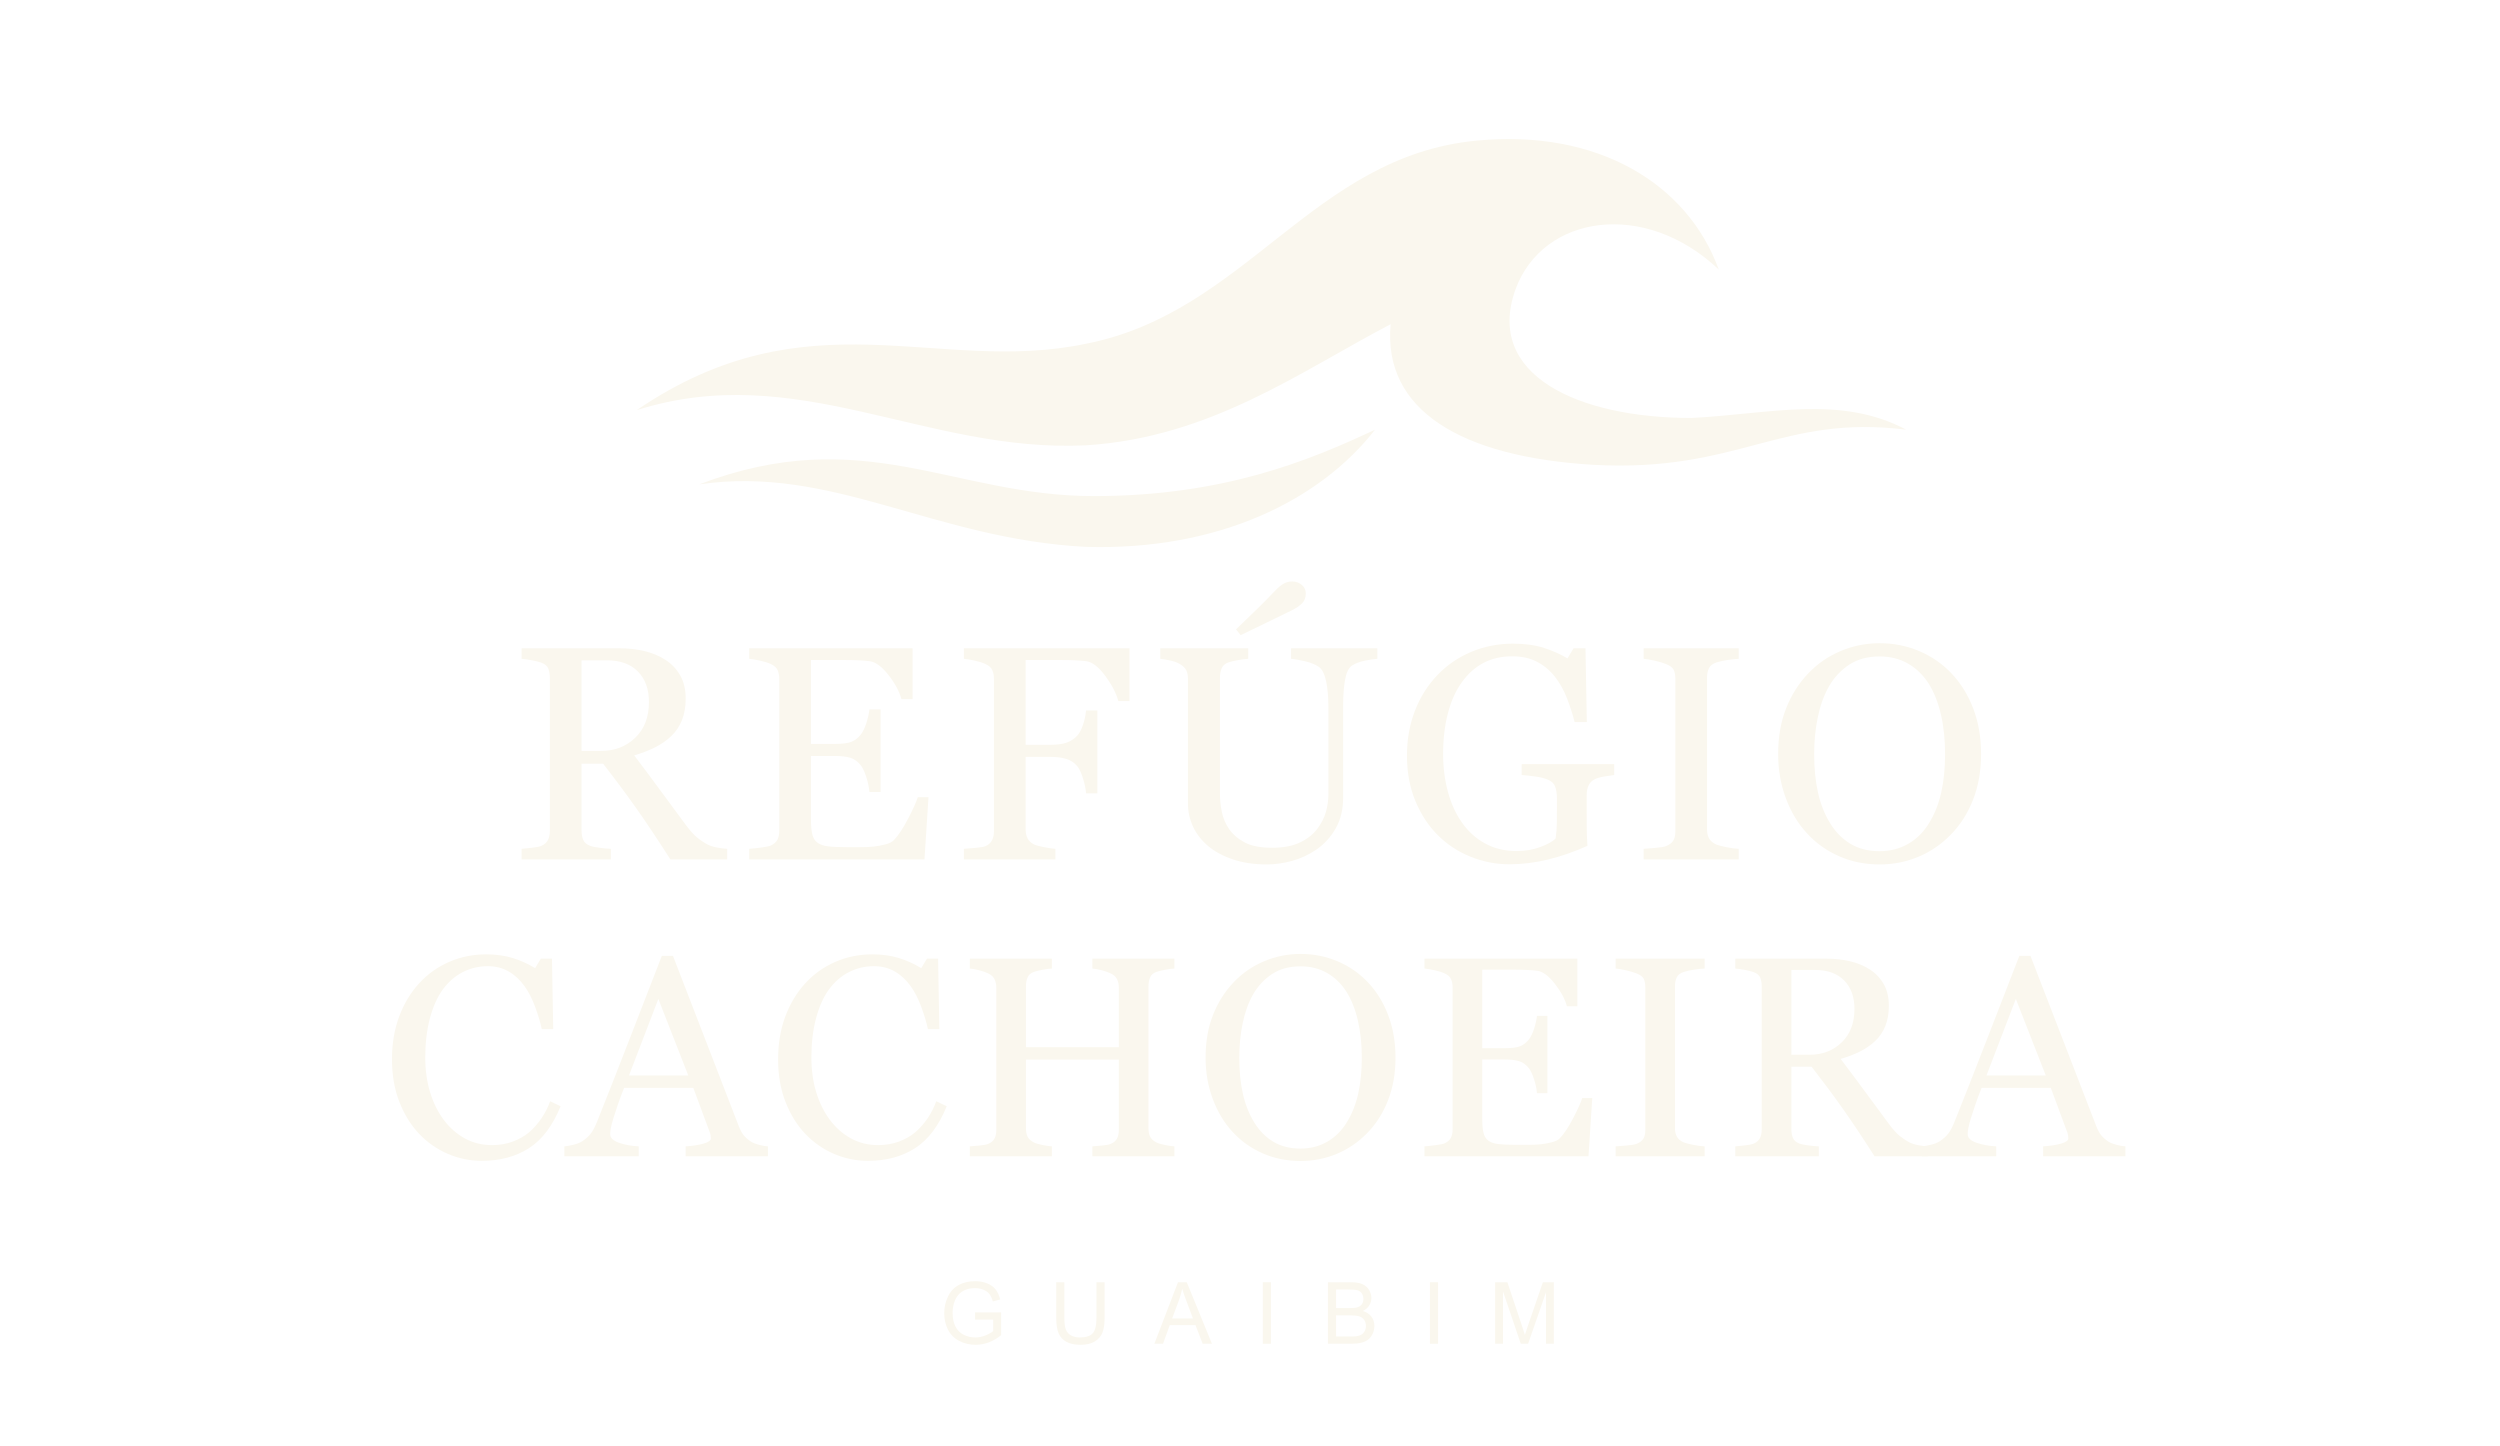
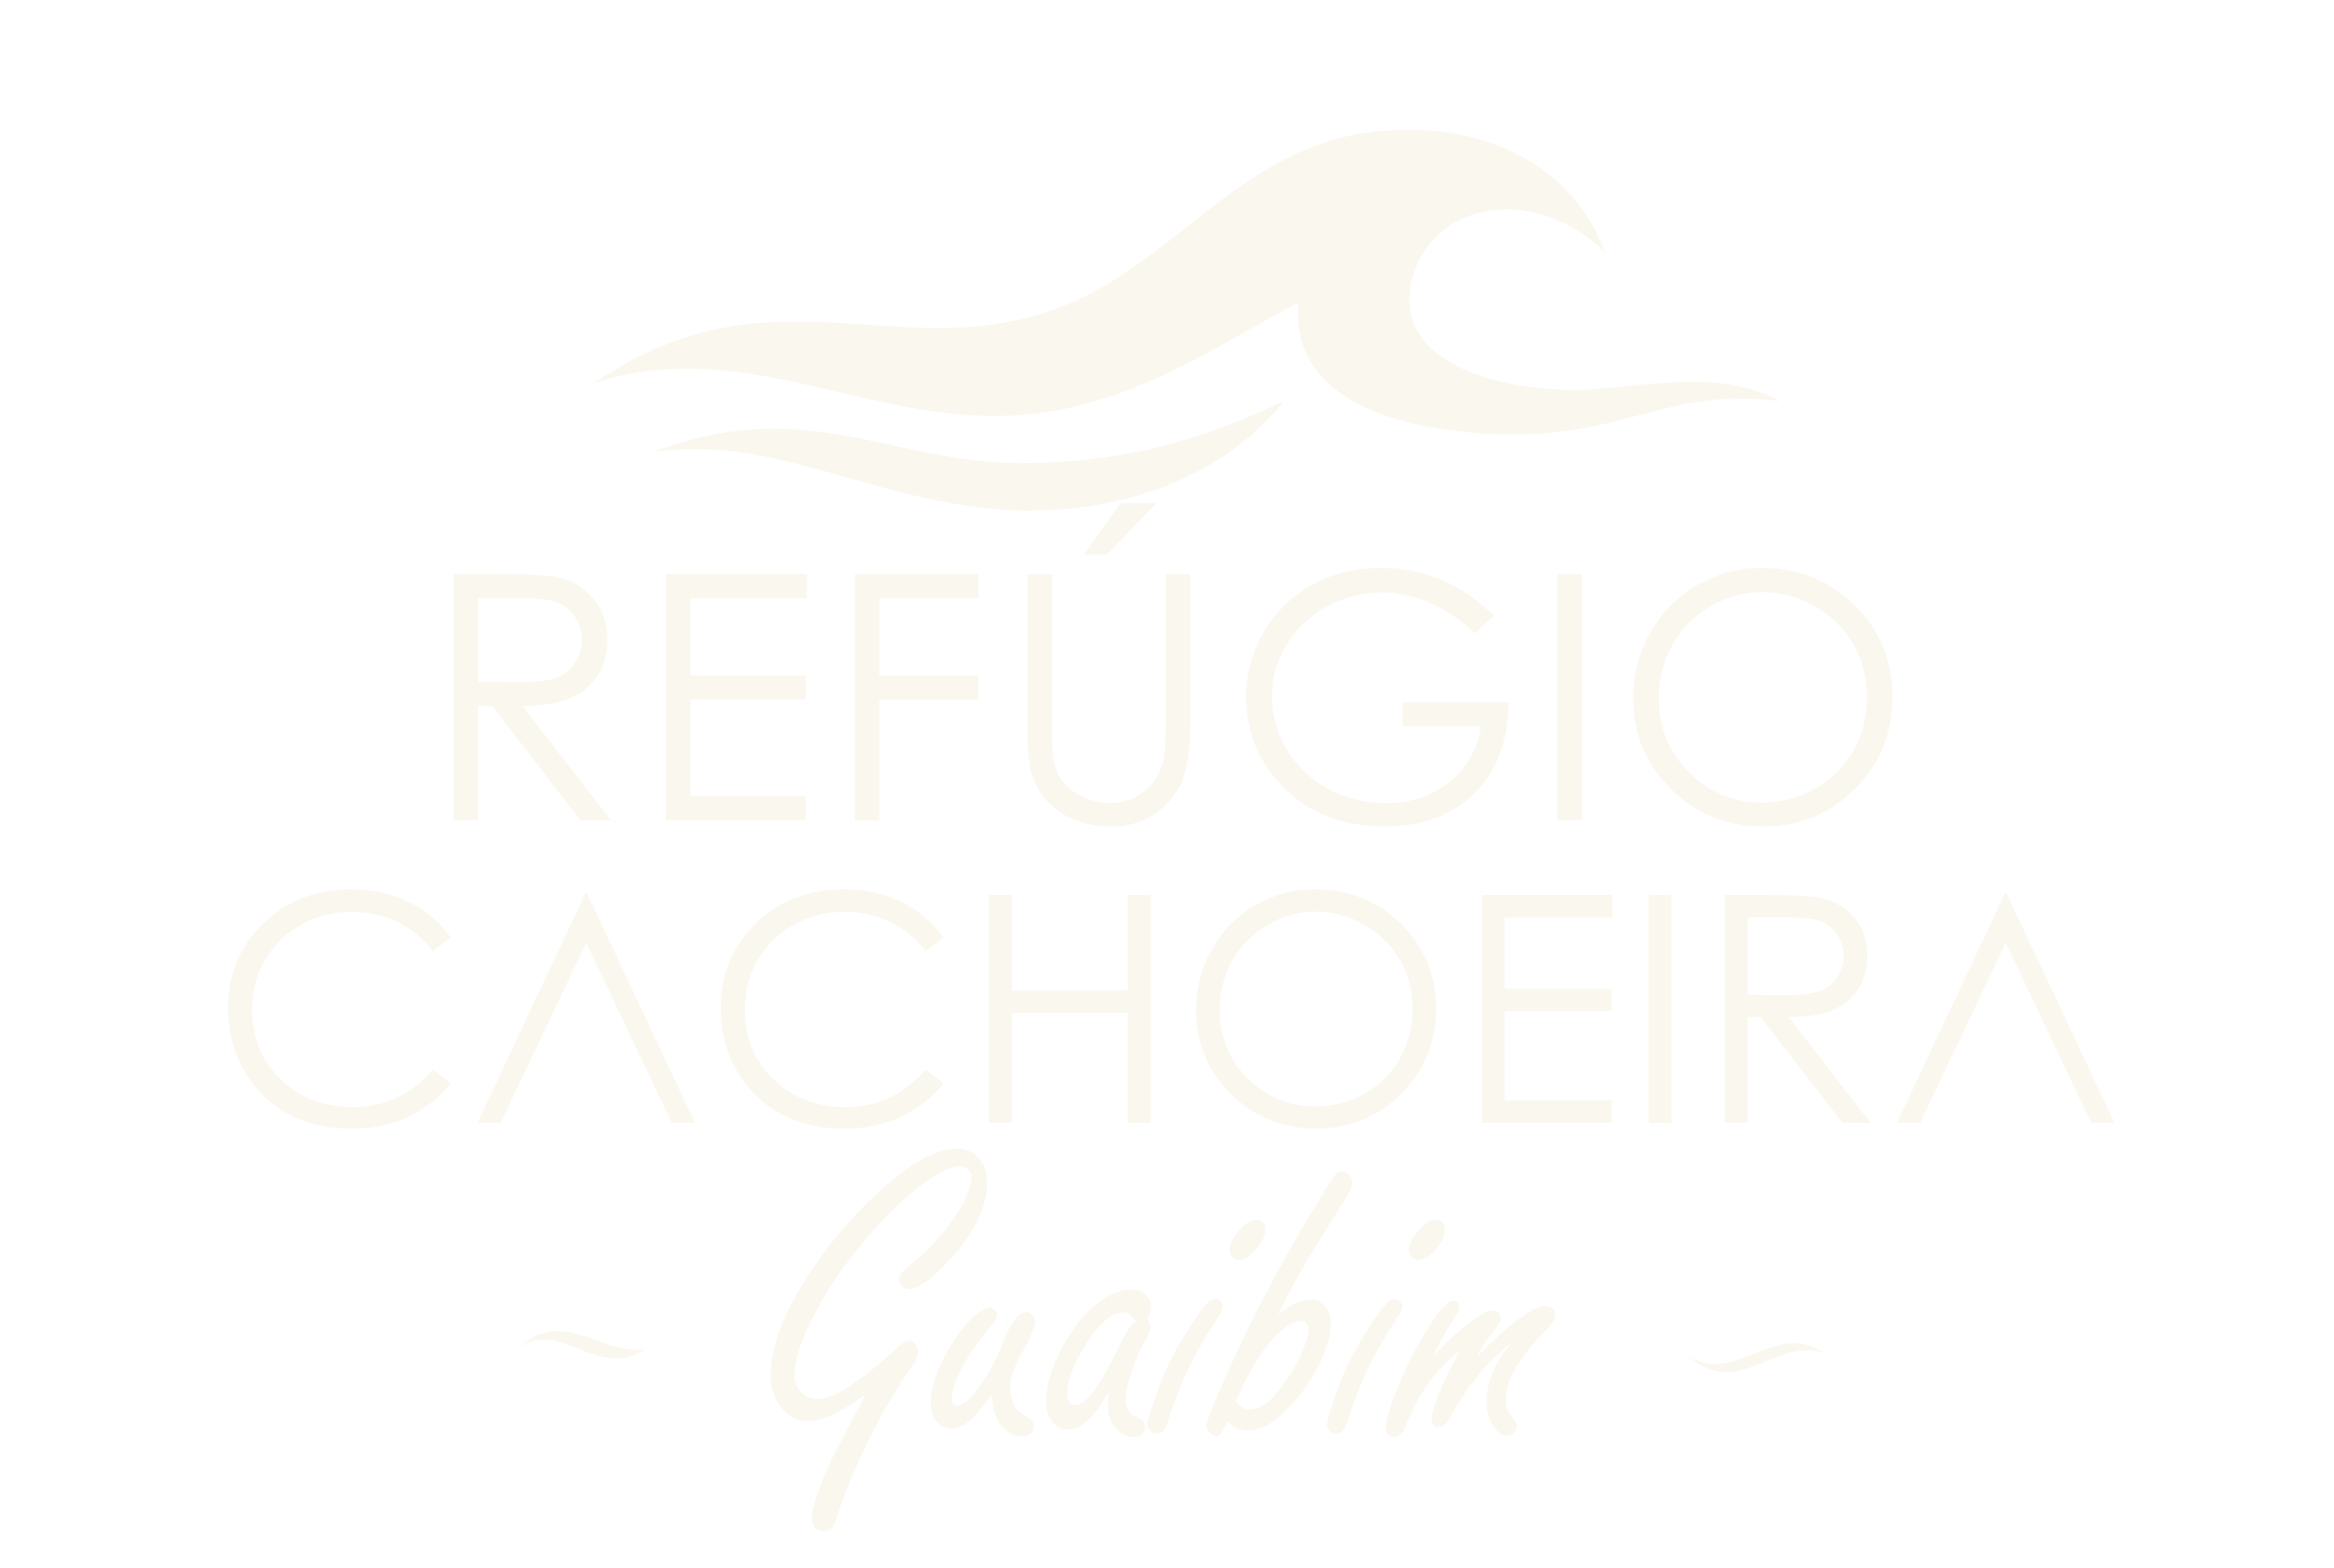
- <svg xmlns="http://www.w3.org/2000/svg" viewBox="0 0 640 370" role="img" aria-labelledby="title">
+ <svg xmlns="http://www.w3.org/2000/svg" viewBox="0 0 640 430" role="img" aria-labelledby="title">
  <g fill="#faf7ee">
    <path d="M163 105 C207 75 240 96 278 88 C319 80 336 40 378 36 C409 33 432 47 440 69 C421 51 395 55 388 74 C380 96 404 107 433 107 C453 106 471 101 488 110 C456 106 445 121 408 119 C374 117 354 105 356 83 C333 95 310 112 278 114 C237 116 204 92 163 105Z" />
    <path d="M179 124 C221 108 244 127 280 127 C313 127 335 118 352 110 C338 128 312 141 278 140 C239 138 213 119 179 124Z" />
-     <path d="M1480 0H1098Q971 199 868.5 344.0Q766 489 646 643H501V193Q501 158 512.0 131.5Q523 105 559 91Q577 84 622.0 78.0Q667 72 698 71V0H98V71Q122 73 167.5 78.0Q213 83 231 91Q261 104 274.5 129.0Q288 154 288 193V1219Q288 1254 278.0 1281.0Q268 1308 231 1322Q206 1331 166.0 1338.5Q126 1346 98 1348V1419H753Q843 1419 922.0 1400.5Q1001 1382 1065 1341Q1127 1301 1164.0 1236.5Q1201 1172 1201 1081Q1201 999 1176.0 936.0Q1151 873 1102 827Q1057 784 994.0 752.5Q931 721 855 699Q960 560 1029.5 465.0Q1099 370 1200 234Q1244 174 1279.5 145.5Q1315 117 1350 99Q1376 86 1415.0 79.0Q1454 72 1480 71ZM954 1058Q954 1187 880.0 1262.5Q806 1338 671 1338H501V729H632Q770 729 862.0 817.5Q954 906 954 1058Z" transform="translate(129.7959 220) scale(0.038086 -0.038086)" />
-     <path d="M1291 418 1264 0H86V71Q116 73 166.0 79.5Q216 86 231 93Q263 108 275.5 132.0Q288 156 288 193V1213Q288 1246 277.0 1271.5Q266 1297 231 1313Q204 1326 158.5 1336.0Q113 1346 86 1348V1419H1184V1077H1109Q1089 1153 1022.5 1238.5Q956 1324 896 1332Q865 1336 822.0 1338.0Q779 1340 724 1340H501V776H661Q738 776 773.5 790.5Q809 805 836 839Q858 868 873.5 916.5Q889 965 894 1008H969V453H894Q890 501 872.5 554.5Q855 608 836 632Q805 671 765.5 683.0Q726 695 661 695H501V269Q501 205 510.0 168.0Q519 131 545 112Q571 93 616.0 87.5Q661 82 744 82Q777 82 831.0 82.0Q885 82 922 86Q960 90 1000.5 100.5Q1041 111 1058 129Q1104 177 1154.5 274.5Q1205 372 1219 418Z" transform="translate(188.5254 220) scale(0.038086 -0.038086)" />
-     <path d="M1199 1064H1124Q1103 1143 1036.5 1233.0Q970 1323 909 1332Q878 1336 835.5 1338.0Q793 1340 739 1340H501V770H664Q738 770 779.0 785.5Q820 801 849 833Q869 855 885.5 901.5Q902 948 907 1001H983V444H907Q904 488 886.5 544.0Q869 600 849 625Q819 662 773.5 675.5Q728 689 664 689H501V200Q501 167 514.0 141.0Q527 115 560 99Q575 92 625.0 82.0Q675 72 701 71V0H86V71Q116 73 166.0 77.5Q216 82 231 89Q261 102 274.5 127.5Q288 153 288 189V1213Q288 1246 277.0 1271.5Q266 1297 231 1313Q204 1326 158.5 1336.0Q113 1346 86 1348V1419H1199Z" transform="translate(243.4844 220) scale(0.038086 -0.038086)" />
-     <path d="M1533 1348Q1505 1347 1451.0 1336.0Q1397 1325 1363 1303Q1329 1280 1316.0 1208.0Q1303 1136 1303 1032V415Q1303 297 1254.0 210.0Q1205 123 1125 67Q1046 13 958.5 -10.5Q871 -34 791 -34Q663 -34 563.0 -0.5Q463 33 395 90Q328 147 294.0 220.5Q260 294 260 374V1213Q260 1248 248.5 1271.5Q237 1295 202 1315Q177 1329 138.0 1337.5Q99 1346 74 1348V1419H665V1348Q637 1347 594.5 1339.0Q552 1331 532 1324Q498 1312 486.5 1284.0Q475 1256 475 1223V439Q475 382 487.5 319.5Q500 257 537 203Q576 148 643.0 113.0Q710 78 827 78Q937 78 1011.5 113.0Q1086 148 1129 205Q1170 259 1187.0 318.0Q1204 377 1204 437V1019Q1204 1130 1188.0 1200.5Q1172 1271 1141 1293Q1106 1318 1045.5 1332.0Q985 1346 953 1348V1419H1533ZM960 1675Q916 1653 823.5 1608.5Q731 1564 614 1507L583 1546Q674 1633 731.5 1689.5Q789 1746 845 1805Q877 1839 903.5 1853.5Q930 1868 960 1868Q998 1868 1025.0 1845.0Q1052 1822 1052 1788Q1052 1745 1026.0 1720.0Q1000 1695 960 1675Z" transform="translate(294.2158 220) scale(0.038086 -0.038086)" />
-     <path d="M1471 567Q1447 564 1406.5 557.5Q1366 551 1341 539Q1311 524 1298.5 496.5Q1286 469 1286 432V322Q1286 202 1287.5 160.0Q1289 118 1291 91Q1158 31 1026.0 -1.0Q894 -33 767 -33Q631 -33 505.0 18.0Q379 69 285 163Q190 258 134.0 394.0Q78 530 78 698Q78 860 131.5 998.5Q185 1137 283 1239Q378 1339 509.5 1394.5Q641 1450 791 1450Q911 1450 1000.0 1421.0Q1089 1392 1157 1351L1198 1419H1278L1287 923H1205Q1184 1005 1153.0 1084.5Q1122 1164 1073 1227Q1024 1290 953.5 1327.5Q883 1365 785 1365Q678 1365 594.0 1321.5Q510 1278 448 1192Q387 1109 354.0 985.0Q321 861 321 708Q321 573 353.5 453.5Q386 334 448 247Q510 158 603.0 107.0Q696 56 814 56Q902 56 974.5 83.0Q1047 110 1077 140Q1085 192 1085.5 245.0Q1086 298 1086 335V413Q1086 455 1074.5 487.5Q1063 520 1027 535Q994 550 937.5 557.5Q881 565 849 567V640H1471Z" transform="translate(357.2109 220) scale(0.038086 -0.038086)" />
-     <path d="M718 0H79V71Q106 73 157.0 77.0Q208 81 229 89Q262 102 277.0 124.5Q292 147 292 187V1215Q292 1250 281.0 1273.5Q270 1297 229 1313Q199 1325 153.5 1335.5Q108 1346 79 1348V1419H718V1348Q687 1347 644.0 1340.5Q601 1334 569 1324Q531 1312 518.0 1285.0Q505 1258 505 1225V198Q505 165 519.5 139.5Q534 114 569 99Q590 91 637.5 81.5Q685 72 718 71Z" transform="translate(417.7686 220) scale(0.038086 -0.038086)" />
-     <path d="M1244 1251Q1338 1153 1391.0 1014.5Q1444 876 1444 708Q1444 539 1390.0 401.0Q1336 263 1240 166Q1147 70 1024.0 18.0Q901 -34 762 -34Q614 -34 488.5 21.5Q363 77 273 176Q183 273 131.5 411.5Q80 550 80 708Q80 881 134.0 1016.5Q188 1152 283 1251Q377 1349 501.5 1401.0Q626 1453 762 1453Q903 1453 1028.0 1400.0Q1153 1347 1244 1251ZM1095 245Q1151 336 1176.5 451.0Q1202 566 1202 708Q1202 854 1173.5 976.0Q1145 1098 1090 1184Q1035 1269 952.0 1316.5Q869 1364 762 1364Q642 1364 558.0 1309.0Q474 1254 421 1162Q371 1074 346.5 956.0Q322 838 322 708Q322 564 348.0 448.0Q374 332 430 242Q484 154 566.0 104.5Q648 55 762 55Q869 55 955.0 105.0Q1041 155 1095 245Z" transform="translate(452.1611 220) scale(0.038086 -0.038086)" />
-     <path d="M723 -33Q596 -33 479.5 17.0Q363 67 273 161Q184 255 131.0 390.5Q78 526 78 696Q78 866 130.0 1004.5Q182 1143 274 1243Q365 1342 489.0 1396.0Q613 1450 754 1450Q859 1450 944.0 1424.0Q1029 1398 1106 1351L1147 1419H1227L1236 913H1154Q1138 987 1106.0 1073.5Q1074 1160 1031 1220Q983 1288 917.0 1326.5Q851 1365 766 1365Q669 1365 585.5 1322.0Q502 1279 441 1195Q383 1114 350.0 989.0Q317 864 317 710Q317 574 351.5 460.5Q386 347 450 261Q514 176 601.5 128.0Q689 80 797 80Q878 80 946.0 105.5Q1014 131 1064 173Q1114 217 1152.0 273.0Q1190 329 1214 395L1289 359Q1203 148 1061.0 57.5Q919 -33 723 -33Z" transform="translate(97.5664 296) scale(0.035645 -0.035645)" />
-     <path d="M1421 0H830V71Q908 76 959.5 91.0Q1011 106 1011 128Q1011 137 1009.0 150.0Q1007 163 1003 173L885 491H388Q360 421 342.5 369.0Q325 317 311 273Q298 230 293.0 203.0Q288 176 288 159Q288 119 351.0 97.0Q414 75 493 71V0H-41V71Q-15 73 24.0 82.5Q63 92 88 108Q128 135 150.0 164.5Q172 194 193 246Q300 513 429.0 846.0Q558 1179 659 1439H739L1212 215Q1227 176 1246.0 152.0Q1265 128 1299 105Q1322 91 1359.0 81.5Q1396 72 1421 71ZM849 580 634 1130 423 580Z" transform="translate(145.939 296) scale(0.035645 -0.035645)" />
-     <path d="M723 -33Q596 -33 479.5 17.0Q363 67 273 161Q184 255 131.0 390.5Q78 526 78 696Q78 866 130.0 1004.5Q182 1143 274 1243Q365 1342 489.0 1396.0Q613 1450 754 1450Q859 1450 944.0 1424.0Q1029 1398 1106 1351L1147 1419H1227L1236 913H1154Q1138 987 1106.0 1073.5Q1074 1160 1031 1220Q983 1288 917.0 1326.5Q851 1365 766 1365Q669 1365 585.5 1322.0Q502 1279 441 1195Q383 1114 350.0 989.0Q317 864 317 710Q317 574 351.5 460.5Q386 347 450 261Q514 176 601.5 128.0Q689 80 797 80Q878 80 946.0 105.5Q1014 131 1064 173Q1114 217 1152.0 273.0Q1190 329 1214 395L1289 359Q1203 148 1061.0 57.5Q919 -33 723 -33Z" transform="translate(196.4146 296) scale(0.035645 -0.035645)" />
-     <path d="M1567 0H978V71Q1002 73 1047.5 77.0Q1093 81 1110 89Q1140 101 1154.0 125.5Q1168 150 1168 189V694H501V200Q501 165 512.5 141.0Q524 117 558 99Q575 90 618.5 81.0Q662 72 687 71V0H98V71Q122 73 167.5 77.0Q213 81 230 89Q260 101 274.0 125.5Q288 150 288 189V1213Q288 1245 275.0 1271.5Q262 1298 230 1313Q203 1326 164.5 1336.0Q126 1346 98 1348V1419H687V1348Q659 1347 618.5 1339.0Q578 1331 558 1324Q524 1312 512.5 1284.0Q501 1256 501 1223V783H1168V1213Q1168 1245 1155.0 1271.5Q1142 1298 1110 1313Q1083 1326 1044.5 1336.0Q1006 1346 978 1348V1419H1567V1348Q1539 1347 1498.5 1339.0Q1458 1331 1438 1324Q1404 1312 1392.5 1284.0Q1381 1256 1381 1223V200Q1381 165 1392.5 141.0Q1404 117 1438 99Q1455 90 1498.5 81.0Q1542 72 1567 71Z" transform="translate(244.7871 296) scale(0.035645 -0.035645)" />
-     <path d="M1244 1251Q1338 1153 1391.0 1014.5Q1444 876 1444 708Q1444 539 1390.0 401.0Q1336 263 1240 166Q1147 70 1024.0 18.0Q901 -34 762 -34Q614 -34 488.5 21.5Q363 77 273 176Q183 273 131.5 411.5Q80 550 80 708Q80 881 134.0 1016.5Q188 1152 283 1251Q377 1349 501.5 1401.0Q626 1453 762 1453Q903 1453 1028.0 1400.0Q1153 1347 1244 1251ZM1095 245Q1151 336 1176.5 451.0Q1202 566 1202 708Q1202 854 1173.5 976.0Q1145 1098 1090 1184Q1035 1269 952.0 1316.5Q869 1364 762 1364Q642 1364 558.0 1309.0Q474 1254 421 1162Q371 1074 346.5 956.0Q322 838 322 708Q322 564 348.0 448.0Q374 332 430 242Q484 154 566.0 104.5Q648 55 762 55Q869 55 955.0 105.0Q1041 155 1095 245Z" transform="translate(305.7778 296) scale(0.035645 -0.035645)" />
-     <path d="M1291 418 1264 0H86V71Q116 73 166.0 79.5Q216 86 231 93Q263 108 275.5 132.0Q288 156 288 193V1213Q288 1246 277.0 1271.5Q266 1297 231 1313Q204 1326 158.5 1336.0Q113 1346 86 1348V1419H1184V1077H1109Q1089 1153 1022.5 1238.5Q956 1324 896 1332Q865 1336 822.0 1338.0Q779 1340 724 1340H501V776H661Q738 776 773.5 790.5Q809 805 836 839Q858 868 873.5 916.5Q889 965 894 1008H969V453H894Q890 501 872.5 554.5Q855 608 836 632Q805 671 765.5 683.0Q726 695 661 695H501V269Q501 205 510.0 168.0Q519 131 545 112Q571 93 616.0 87.5Q661 82 744 82Q777 82 831.0 82.0Q885 82 922 86Q960 90 1000.5 100.5Q1041 111 1058 129Q1104 177 1154.5 274.5Q1205 372 1219 418Z" transform="translate(361.6001 296) scale(0.035645 -0.035645)" />
-     <path d="M718 0H79V71Q106 73 157.0 77.0Q208 81 229 89Q262 102 277.0 124.5Q292 147 292 187V1215Q292 1250 281.0 1273.5Q270 1297 229 1313Q199 1325 153.5 1335.5Q108 1346 79 1348V1419H718V1348Q687 1347 644.0 1340.5Q601 1334 569 1324Q531 1312 518.0 1285.0Q505 1258 505 1225V198Q505 165 519.5 139.5Q534 114 569 99Q590 91 637.5 81.5Q685 72 718 71Z" transform="translate(410.7925 296) scale(0.035645 -0.035645)" />
-     <path d="M1480 0H1098Q971 199 868.5 344.0Q766 489 646 643H501V193Q501 158 512.0 131.5Q523 105 559 91Q577 84 622.0 78.0Q667 72 698 71V0H98V71Q122 73 167.5 78.0Q213 83 231 91Q261 104 274.5 129.0Q288 154 288 193V1219Q288 1254 278.0 1281.0Q268 1308 231 1322Q206 1331 166.0 1338.5Q126 1346 98 1348V1419H753Q843 1419 922.0 1400.5Q1001 1382 1065 1341Q1127 1301 1164.0 1236.5Q1201 1172 1201 1081Q1201 999 1176.0 936.0Q1151 873 1102 827Q1057 784 994.0 752.5Q931 721 855 699Q960 560 1029.5 465.0Q1099 370 1200 234Q1244 174 1279.5 145.5Q1315 117 1350 99Q1376 86 1415.0 79.0Q1454 72 1480 71ZM954 1058Q954 1187 880.0 1262.5Q806 1338 671 1338H501V729H632Q770 729 862.0 817.5Q954 906 954 1058Z" transform="translate(440.7368 296) scale(0.035645 -0.035645)" />
-     <path d="M1421 0H830V71Q908 76 959.5 91.0Q1011 106 1011 128Q1011 137 1009.0 150.0Q1007 163 1003 173L885 491H388Q360 421 342.5 369.0Q325 317 311 273Q298 230 293.0 203.0Q288 176 288 159Q288 119 351.0 97.0Q414 75 493 71V0H-41V71Q-15 73 24.0 82.5Q63 92 88 108Q128 135 150.0 164.5Q172 194 193 246Q300 513 429.0 846.0Q558 1179 659 1439H739L1212 215Q1227 176 1246.0 152.0Q1265 128 1299 105Q1322 91 1359.0 81.5Q1396 72 1421 71ZM849 580 634 1130 423 580Z" transform="translate(493.458 296) scale(0.035645 -0.035645)" />
-     <path d="M844 575V747L1465 748V204Q1322 90 1170.0 32.5Q1018 -25 858 -25Q642 -25 465.5 67.5Q289 160 199.0 335.0Q109 510 109 726Q109 940 198.5 1125.5Q288 1311 456.0 1401.0Q624 1491 843 1491Q1002 1491 1130.5 1439.5Q1259 1388 1332.0 1296.0Q1405 1204 1443 1056L1268 1008Q1235 1120 1186.0 1184.0Q1137 1248 1046.0 1286.5Q955 1325 844 1325Q711 1325 614.0 1284.5Q517 1244 457.5 1178.0Q398 1112 365 1033Q309 897 309 738Q309 542 376.5 410.0Q444 278 573.0 214.0Q702 150 847 150Q973 150 1093.0 198.5Q1213 247 1275 302V575Z" transform="translate(240.5508 344) scale(0.010742 -0.010742)" />
-     <path d="M1120 1466H1314V619Q1314 398 1264.0 268.0Q1214 138 1083.5 56.5Q953 -25 741 -25Q535 -25 404.0 46.0Q273 117 217.0 251.5Q161 386 161 619V1466H355V620Q355 429 390.5 338.5Q426 248 512.5 199.0Q599 150 724 150Q938 150 1029.0 247.0Q1120 344 1120 620Z" transform="translate(268.6631 344) scale(0.010742 -0.010742)" />
-     <path d="M-3 0 560 1466H769L1369 0H1148L977 444H364L203 0ZM420 602H917L764 1008Q694 1193 660 1312Q632 1171 581 1032Z" transform="translate(295.5508 344) scale(0.010742 -0.010742)" />
-     <path d="M191 0V1466H385V0Z" transform="translate(321.2246 344) scale(0.010742 -0.010742)" />
-     <path d="M150 0V1466H700Q868 1466 969.5 1421.5Q1071 1377 1128.5 1284.5Q1186 1192 1186 1091Q1186 997 1135.0 914.0Q1084 831 981 780Q1114 741 1185.5 647.0Q1257 553 1257 425Q1257 322 1213.5 233.5Q1170 145 1106.0 97.0Q1042 49 945.5 24.5Q849 0 709 0ZM344 850H661Q790 850 846 867Q920 889 957.5 940.0Q995 991 995 1068Q995 1141 960.0 1196.5Q925 1252 860.0 1272.5Q795 1293 637 1293H344ZM344 173H709Q803 173 841 180Q908 192 953.0 220.0Q998 248 1027.0 301.5Q1056 355 1056 425Q1056 507 1014.0 567.5Q972 628 897.5 652.5Q823 677 683 677H344Z" transform="translate(338.3369 344) scale(0.010742 -0.010742)" />
-     <path d="M191 0V1466H385V0Z" transform="translate(364.0107 344) scale(0.010742 -0.010742)" />
-     <path d="M152 0V1466H444L791 428Q839 283 861 211Q886 291 939 446L1290 1466H1551V0H1364V1227L938 0H763L339 1248V0Z" transform="translate(381.123 344) scale(0.010742 -0.010742)" />
+     <path d="M187 1471H480Q725 1471 812 1451Q943 1421 1025.0 1322.5Q1107 1224 1107 1080Q1107 960 1050.5 869.0Q994 778 889.0 731.5Q784 685 599 684L1128 0H946L418 684H334V0H187ZM334 1327V827L587 825Q734 825 804.5 853.0Q875 881 914.5 942.5Q954 1004 954 1080Q954 1154 914.0 1214.5Q874 1275 809.0 1301.0Q744 1327 593 1327Z" transform="translate(115.75 225) scale(0.045898 -0.045898)" />
+     <path d="M180 1471H1023V1326H327V866H1017V722H327V145H1017V0H180Z" transform="translate(174.3018 225) scale(0.045898 -0.045898)" />
+     <path d="M179 1471H916V1326H325V866H916V721H325V0H179Z" transform="translate(226.1982 225) scale(0.045898 -0.045898)" />
+     <path d="M184 1471H331V583Q331 425 337 386Q348 299 388.0 240.5Q428 182 511.0 142.5Q594 103 678 103Q751 103 818.0 134.0Q885 165 930.0 220.0Q975 275 996 353Q1011 409 1011 583V1471H1158V583Q1158 386 1119.5 264.5Q1081 143 965.5 53.0Q850 -37 686 -37Q508 -37 381.0 48.0Q254 133 211 273Q184 359 184 583ZM739 1895H954L659 1587H521Z" transform="translate(273.2754 225) scale(0.045898 -0.045898)" />
+     <path d="M1598 1224 1484 1116Q1361 1237 1214.5 1299.5Q1068 1362 929 1362Q756 1362 599.5 1277.0Q443 1192 357.0 1046.5Q271 901 271 739Q271 573 360.0 423.5Q449 274 606.0 188.5Q763 103 950 103Q1177 103 1334.0 231.0Q1491 359 1520 563H1051V705H1685Q1683 364 1482.5 163.5Q1282 -37 946 -37Q538 -37 300 241Q117 455 117 736Q117 945 222.0 1125.0Q327 1305 510.0 1406.5Q693 1508 924 1508Q1111 1508 1276.0 1440.5Q1441 1373 1598 1224Z" transform="translate(336.3252 225) scale(0.045898 -0.045898)" />
+     <path d="M158 1471H305V0H158Z" transform="translate(419.7998 225) scale(0.045898 -0.045898)" />
+     <path d="M880 1508Q1214 1508 1439.0 1285.0Q1664 1062 1664 736Q1664 413 1439.5 188.0Q1215 -37 892 -37Q565 -37 340.0 187.0Q115 411 115 729Q115 941 217.5 1122.0Q320 1303 497.0 1405.5Q674 1508 880 1508ZM887 1364Q724 1364 578.0 1279.0Q432 1194 350.0 1050.0Q268 906 268 729Q268 467 449.5 286.5Q631 106 887 106Q1058 106 1203.5 189.0Q1349 272 1430.5 416.0Q1512 560 1512 736Q1512 911 1430.5 1052.5Q1349 1194 1201.0 1279.0Q1053 1364 887 1364Z" transform="translate(442.5508 225) scale(0.045898 -0.045898)" />
+     <path d="M1549 1198 1433 1109Q1337 1234 1202.5 1298.5Q1068 1363 907 1363Q731 1363 581.0 1278.5Q431 1194 348.5 1051.5Q266 909 266 731Q266 462 450.5 282.0Q635 102 916 102Q1225 102 1433 344L1549 256Q1439 116 1274.5 39.5Q1110 -37 907 -37Q521 -37 298 220Q111 437 111 744Q111 1067 337.5 1287.5Q564 1508 905 1508Q1111 1508 1277.0 1426.5Q1443 1345 1549 1198Z" transform="translate(57.8318 308) scale(0.04248 -0.04248)" />
+     <path d="M55 0 L757.5 1493 L1460 0 L1310 0 L757.5 1163 L205 0 Z" transform="translate(128.5618 308) scale(0.04248 -0.04248)" />
+     <path d="M1549 1198 1433 1109Q1337 1234 1202.5 1298.5Q1068 1363 907 1363Q731 1363 581.0 1278.5Q431 1194 348.5 1051.5Q266 909 266 731Q266 462 450.5 282.0Q635 102 916 102Q1225 102 1433 344L1549 256Q1439 116 1274.5 39.5Q1110 -37 907 -37Q521 -37 298 220Q111 437 111 744Q111 1067 337.5 1287.5Q564 1508 905 1508Q1111 1508 1277.0 1426.5Q1443 1345 1549 1198Z" transform="translate(192.9197 308) scale(0.04248 -0.04248)" />
+     <path d="M177 1471H325V854H1073V1471H1221V0H1073V710H325V0H177Z" transform="translate(263.6497 308) scale(0.04248 -0.04248)" />
+     <path d="M880 1508Q1214 1508 1439.0 1285.0Q1664 1062 1664 736Q1664 413 1439.5 188.0Q1215 -37 892 -37Q565 -37 340.0 187.0Q115 411 115 729Q115 941 217.5 1122.0Q320 1303 497.0 1405.5Q674 1508 880 1508ZM887 1364Q724 1364 578.0 1279.0Q432 1194 350.0 1050.0Q268 906 268 729Q268 467 449.5 286.5Q631 106 887 106Q1058 106 1203.5 189.0Q1349 272 1430.5 416.0Q1512 560 1512 736Q1512 911 1430.5 1052.5Q1349 1194 1201.0 1279.0Q1053 1364 887 1364Z" transform="translate(323.0798 308) scale(0.04248 -0.04248)" />
+     <path d="M180 1471H1023V1326H327V866H1017V722H327V145H1017V0H180Z" transform="translate(398.6951 308) scale(0.04248 -0.04248)" />
+     <path d="M158 1471H305V0H158Z" transform="translate(445.3386 308) scale(0.04248 -0.04248)" />
+     <path d="M187 1471H480Q725 1471 812 1451Q943 1421 1025.0 1322.5Q1107 1224 1107 1080Q1107 960 1050.5 869.0Q994 778 889.0 731.5Q784 685 599 684L1128 0H946L418 684H334V0H187ZM334 1327V827L587 825Q734 825 804.5 853.0Q875 881 914.5 942.5Q954 1004 954 1080Q954 1154 914.0 1214.5Q874 1275 809.0 1301.0Q744 1327 593 1327Z" transform="translate(465.0071 308) scale(0.04248 -0.04248)" />
+     <path d="M55 0 L757.5 1493 L1460 0 L1310 0 L757.5 1163 L205 0 Z" transform="translate(517.8103 308) scale(0.04248 -0.04248)" />
+     <path d="M448 230Q380 183 339 160Q245 106 176 106Q95 106 42 185Q4 242 4 316Q4 522 184 796Q351 1049 571 1232Q751 1382 880 1382Q945 1382 986 1327Q1017 1285 1017 1228Q1017 1054 847 867Q717 724 650 724Q635 724 620 736Q604 750 604 769Q604 794 648 830Q761 921 832 1016Q943 1163 943 1249Q943 1272 926 1286Q910 1299 887 1299Q834 1299 745 1237Q559 1106 378 870Q261 717 183 554Q115 411 115 320Q115 284 138 252Q169 209 219 209Q290 209 394 284Q524 378 580 435Q627 483 651 483Q668 483 679 470Q693 453 693 428Q693 400 659 354Q624 308 551 183Q467 40 396 -127Q333 -274 320 -326Q309 -370 295 -389Q280 -409 249 -409Q223 -409 209 -391Q197 -375 197 -353Q197 -268 296 -59Q312 -26 397 133Q414 165 448 230Z" transform="translate(211.1035 396) scale(0.058594 -0.058594)" />
+     <path d="M221 231Q178 171 145 135Q87 71 30 71Q-19 71 -46 115Q-65 146 -65 189Q-65 318 45 485Q96 563 146 604Q185 637 210 637Q224 637 236 625Q246 614 246 603Q246 584 209 541Q126 442 83 359Q33 262 33 207Q33 193 39.5 185.5Q46 178 58 178Q109 178 200 324Q247 400 281 492Q299 542 328 581Q356 616 383 616Q398 616 410 603Q423 589 423 572Q423 536 354 410Q307 323 307 265Q307 203 340 159Q349 147 395 121Q417 108 417 79Q417 61 401.5 48.0Q386 35 364 35Q314 35 273 75Q236 111 226 179Q224 188 221 231Z" transform="translate(259.0332 396) scale(0.058594 -0.058594)" />
+     <path d="M236 243Q203 185 171 145Q108 67 46 67Q-8 67 -38 118Q-57 151 -57 196Q-57 307 13 441Q91 590 201 670Q273 722 340 722Q382 722 410 696Q434 673 434 644Q434 622 417 583Q432 562 432 546Q432 525 404 477Q375 428 346 347Q315 261 315 209Q315 167 340 140Q347 133 381 117Q406 105 406 75Q406 56 392 44Q377 31 357 31Q303 31 264 79Q232 118 232 177Q232 197 236 243ZM361 572Q349 594 335.0 604.5Q321 615 305 615Q229 615 140 482Q42 335 42 233Q42 208 51.5 195.0Q61 182 80 182Q128 182 192 284Q228 340 281 449Q316 520 332 543Q340 555 361 572Z" transform="translate(290.2051 396) scale(0.058594 -0.058594)" />
+     <path d="M204 677Q221 677 232 664Q240 653 240 642Q240 624 211 582Q107 421 63 317Q16 210 -20 97Q-36 47 -70 47Q-90 47 -102 63Q-113 76 -113 91Q-113 121 -49 291Q1 425 113 587Q149 640 167 658Q185 677 204 677ZM394 1048Q439 1048 439 1002Q439 960 395 909Q353 860 314 860Q295 860 283 874Q271 887 271 906Q271 954 324 1008Q363 1048 394 1048Z" transform="translate(321.2598 396) scale(0.058594 -0.058594)" />
+     <path d="M229 603Q314 675 382 675Q424 675 451 640Q476 609 476 568Q476 490 425 379Q368 256 260 150Q171 62 90 62Q60 62 35.5 73.0Q11 84 -8 106Q-16 92 -18 88Q-35 51 -41.5 43.0Q-48 35 -62 35Q-80 35 -96 56Q-107 70 -107 86Q-107 114 8 369Q169 725 381 1077Q467 1221 486 1246Q507 1276 525 1276Q547 1276 564 1254Q575 1240 575 1221Q575 1200 556 1168Q552 1161 493 1065Q312 785 229 603ZM30 200Q45 180 60.5 170.0Q76 160 93 160Q180 160 277 311Q322 379 348 446Q371 506 371 535Q371 555 362.0 564.5Q353 574 334 574Q288 574 223 511Q158 449 95 332Q65 276 43 227Q30 200 30 200Z" transform="translate(337.0801 396) scale(0.058594 -0.058594)" />
+     <path d="M204 677Q221 677 232 664Q240 653 240 642Q240 624 211 582Q107 421 63 317Q16 210 -20 97Q-36 47 -70 47Q-90 47 -102 63Q-113 76 -113 91Q-113 121 -49 291Q1 425 113 587Q149 640 167 658Q185 677 204 677ZM394 1048Q439 1048 439 1002Q439 960 395 909Q353 860 314 860Q295 860 283 874Q271 887 271 906Q271 954 324 1008Q363 1048 394 1048Z" transform="translate(370.4785 396) scale(0.058594 -0.058594)" />
+     <path d="M114 411Q198 499 262 549Q359 624 392 624Q408 624 420 612Q431 601 431 588Q431 569 396 526Q342 458 321 410Q555 645 641 645Q659 645 672 634Q686 622 686 604Q686 576 643 532Q454 337 454 212Q454 161 472 139L498 106Q506 97 506 83Q506 67 493 53Q478 37 459 37Q426 37 398 79Q364 129 364 197Q364 288 416 381Q434 414 476 469Q391 405 303 293Q243 217 195 123Q172 78 141 78Q107 78 107 116Q107 157 163 285Q195 358 242 439Q71 307 -15 81Q-36 31 -71 31Q-87 31 -97 43Q-108 55 -108 72Q-108 131 -42 285Q27 448 114 578Q174 669 207 669Q237 669 237 637Q237 623 200 567Q135 462 114 411Z" transform="translate(386.2988 396) scale(0.058594 -0.058594)" />
+     <path d="M142 370 C153 361 164 379 177 370 C165 372 154 358 142 370Z" />
+     <path d="M463 372 C476 380 487 362 500 371 C486 367 477 384 463 372Z" />
  </g>
</svg>
